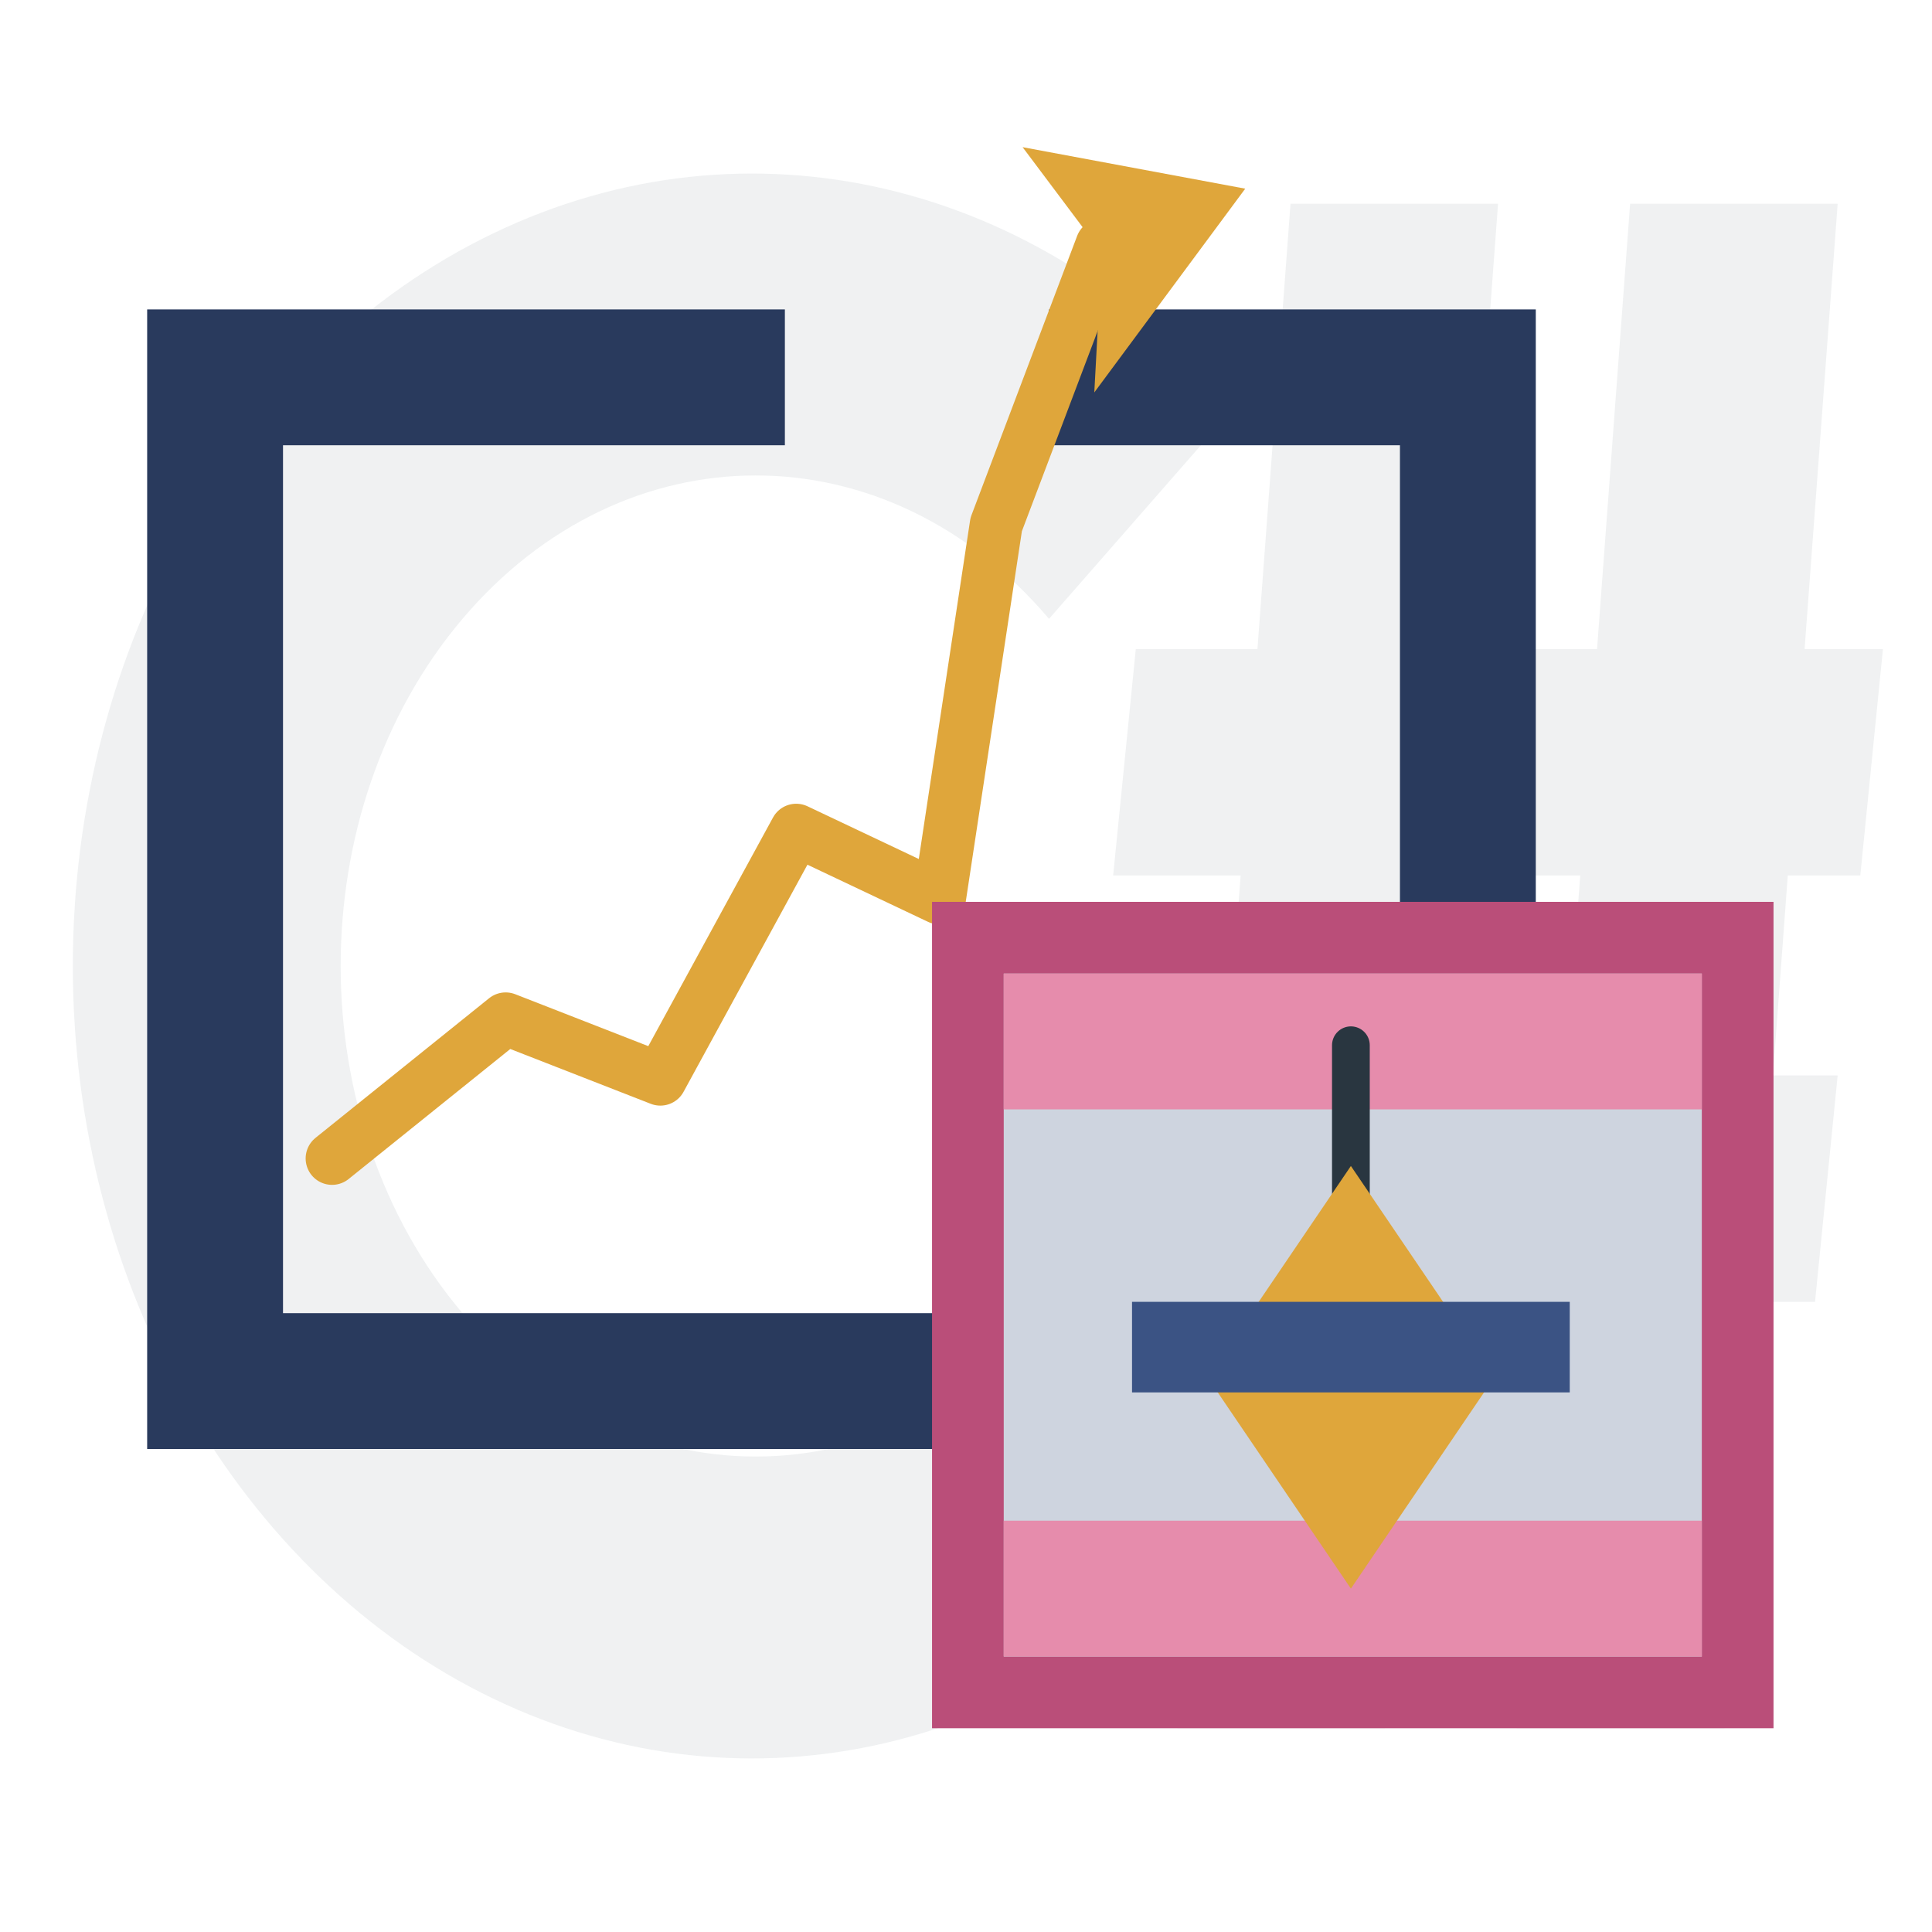
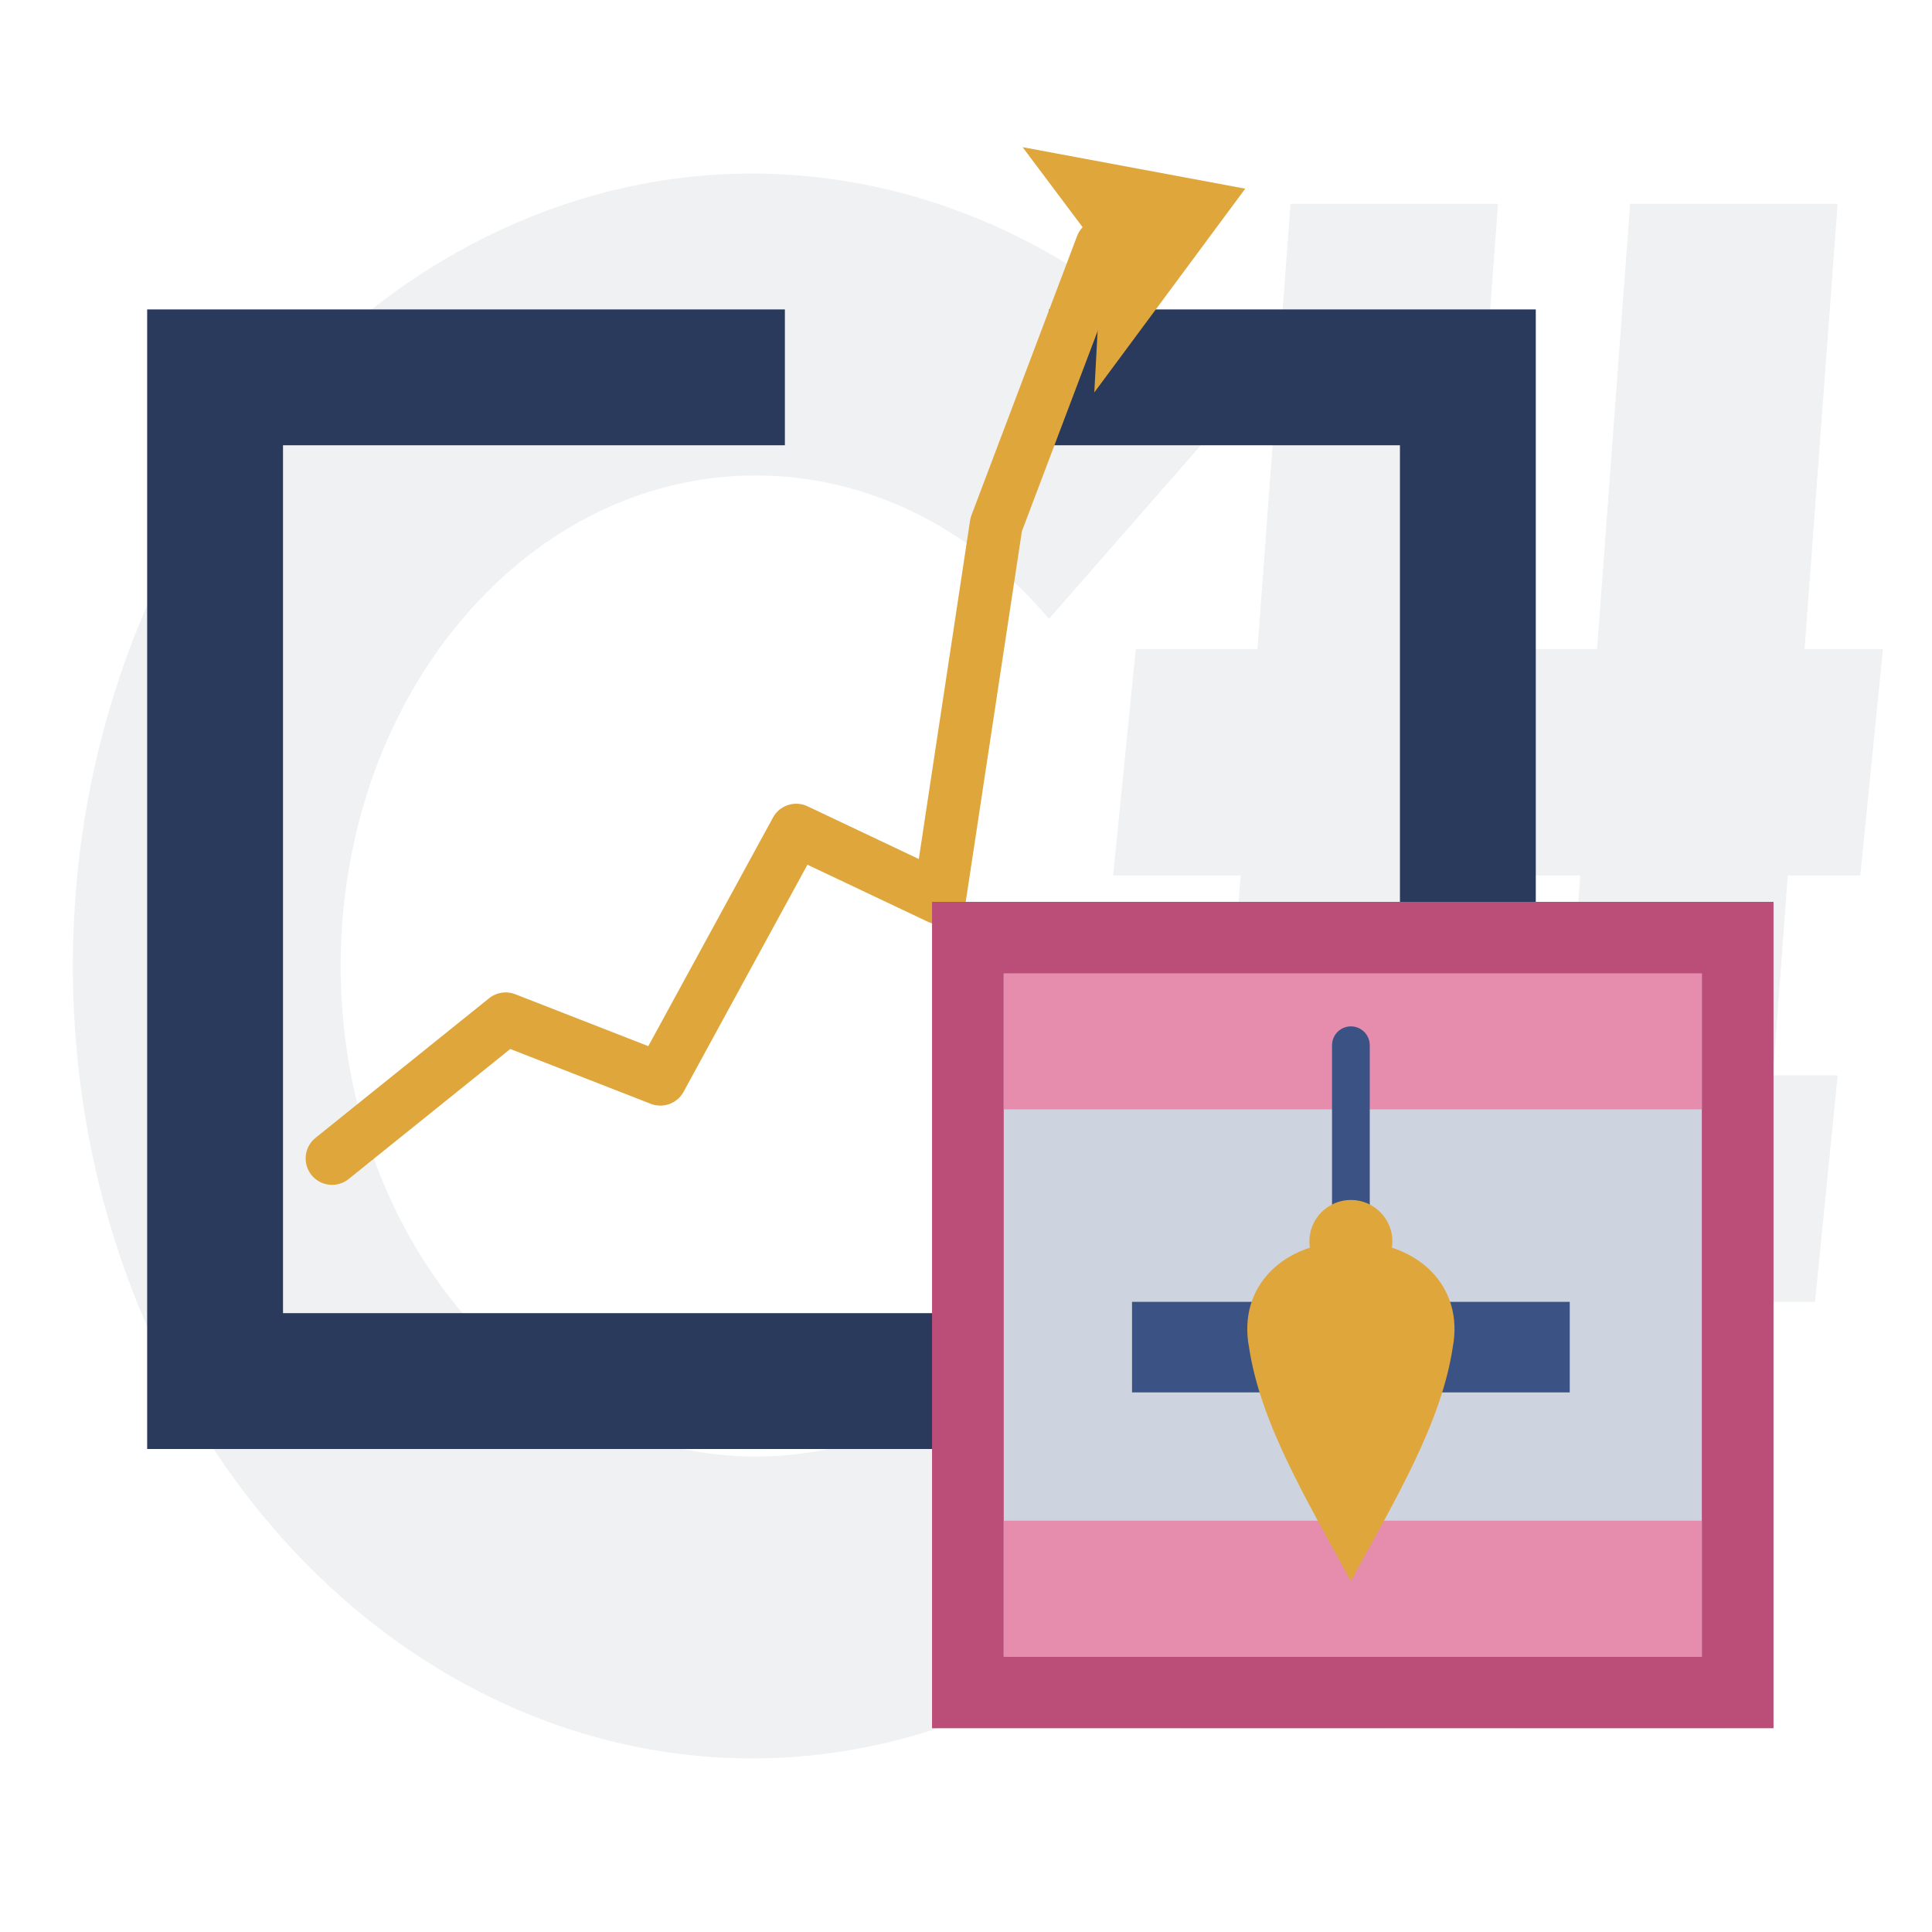
<svg xmlns="http://www.w3.org/2000/svg" viewBox="0 0 512 512" role="img" aria-labelledby="title description">
  <style>
    :root { color-scheme: light dark; }
    .language-mark { fill:#17323d; opacity:.07; } .python-upper { fill:#2874a6; opacity:.07; } .python-lower { fill:#aa8108; opacity:.07; }
    .primary { fill:#3b5384; } .primary-light { fill:#8b9fcb; } .primary-shade { fill:#293a5d; } .secondary { fill:#ba4e79; } .secondary-light { fill:#e68cac; } .secondary-shade { fill:#823653; }
    .accent { fill:#dfa63b; } .positive { fill:#378c6d; } .positive-light { fill:#7bc7aa; } .negative { fill:#bd4a4a; } .negative-light { fill:#eb8980; } .violet { fill:#765aa8; } .violet-light { fill:#ad9ad1; } .neutral { fill:#293640; } .pale { fill:#ced4df; } .shadow { fill:#14262c; opacity:.22; }
    .line-primary { fill:none; stroke:#3b5384; stroke-width:18; stroke-linecap:round; stroke-linejoin:round; } .line-secondary { fill:none; stroke:#ba4e79; stroke-width:18; stroke-linecap:round; stroke-linejoin:round; } .line-neutral { fill:none; stroke:#293640; stroke-width:18; stroke-linecap:round; stroke-linejoin:round; } .line-accent { fill:none; stroke:#dfa63b; stroke-width:14; stroke-linecap:round; stroke-linejoin:round; } .thin-primary { fill:none; stroke:#3b5384; stroke-width:10; stroke-linecap:round; stroke-linejoin:round; } .thin-secondary { fill:none; stroke:#ba4e79; stroke-width:10; stroke-linecap:round; stroke-linejoin:round; } .thin-neutral { fill:none; stroke:#293640; stroke-width:10; stroke-linecap:round; stroke-linejoin:round; }
    @media (prefers-color-scheme: dark) {
      .language-mark { fill:#edf6f3; opacity:.08; } .python-upper { fill:#7ec5ed; opacity:.08; } .python-lower { fill:#f1ca50; opacity:.08; }
      .primary { fill:#718bc7; } .primary-light { fill:#b1c1e7; } .primary-shade { fill:#49639a; } .secondary { fill:#e675a4; } .secondary-light { fill:#ffacc8; } .secondary-shade { fill:#ac4a73; } .accent { fill:#f2c75d; } .positive { fill:#63c49b; } .positive-light { fill:#a4dec2; } .negative { fill:#f17470; } .negative-light { fill:#ffada5; } .violet { fill:#aa94db; } .violet-light { fill:#d1c2ec; } .neutral { fill:#edf1f5; } .pale { fill:#747f92; } .shadow { fill:#02090b; opacity:.34; }
      .line-primary { stroke:#718bc7; } .line-secondary { stroke:#e675a4; } .line-neutral { stroke:#edf1f5; } .line-accent { stroke:#f2c75d; } .thin-primary { stroke:#718bc7; } .thin-secondary { stroke:#e675a4; } .thin-neutral { stroke:#edf1f5; }
    }
  </style>
  <g class="language-mark" aria-hidden="true">
    <path d="M327 108 A180 210 0 1 0 327 404 L278 348 A110 130 0 1 1 278 164 Z" />
    <path d="M342 54 L397 54 L367 458 L312 458 Z M432 54 L487 54 L457 458 L402 458 Z M301 172 L499 172 L493 232 L295 232 Z M289 285 L487 285 L481 345 L283 345 Z" />
  </g>
  <g aria-hidden="true">
    <path class="primary-shade" d="M39 82 L208 82 L208 118 L39 118 Z M278 82 L407 82 L407 118 L278 118 Z M39 348 L407 348 L407 384 L39 384 Z M39 82 L75 82 L75 384 L39 384 Z M371 82 L407 82 L407 384 L371 384 Z" />
    <path class="line-accent" d="M88 307 L134 270 L175 286 L211 220 L249 238 L264 139 L292 65" />
    <path class="accent" d="M271 39 L330 50 L290 104 L292 67 Z" />
    <path class="secondary" d="M247 239 L470 239 L470 458 L247 458 Z" />
    <path class="pale" d="M266 258 L451 258 L451 439 L266 439 Z" />
    <path class="secondary-light" d="M266 258 L451 258 L451 294 L266 294 Z M266 403 L451 403 L451 439 L266 439 Z" />
-     <path class="thin-neutral" d="M358 277 L358 407" />
-     <path class="accent" d="M358 309 L396 365 L358 421 L320 365 Z" />
+     <path class="thin-primary" d="M358 277 L358 329" />
    <path class="primary" d="M300 345 L416 345 L416 369 L300 369 Z" />
+     <circle class="accent" cx="358" cy="329" r="11" />
+     <path class="accent" d="M358 329 C376 329 388 341 385 357 C382 377 370 397 358 419 C346 397 334 377 331 357 C328 341 340 329 358 329 Z" />
  </g>
</svg>
